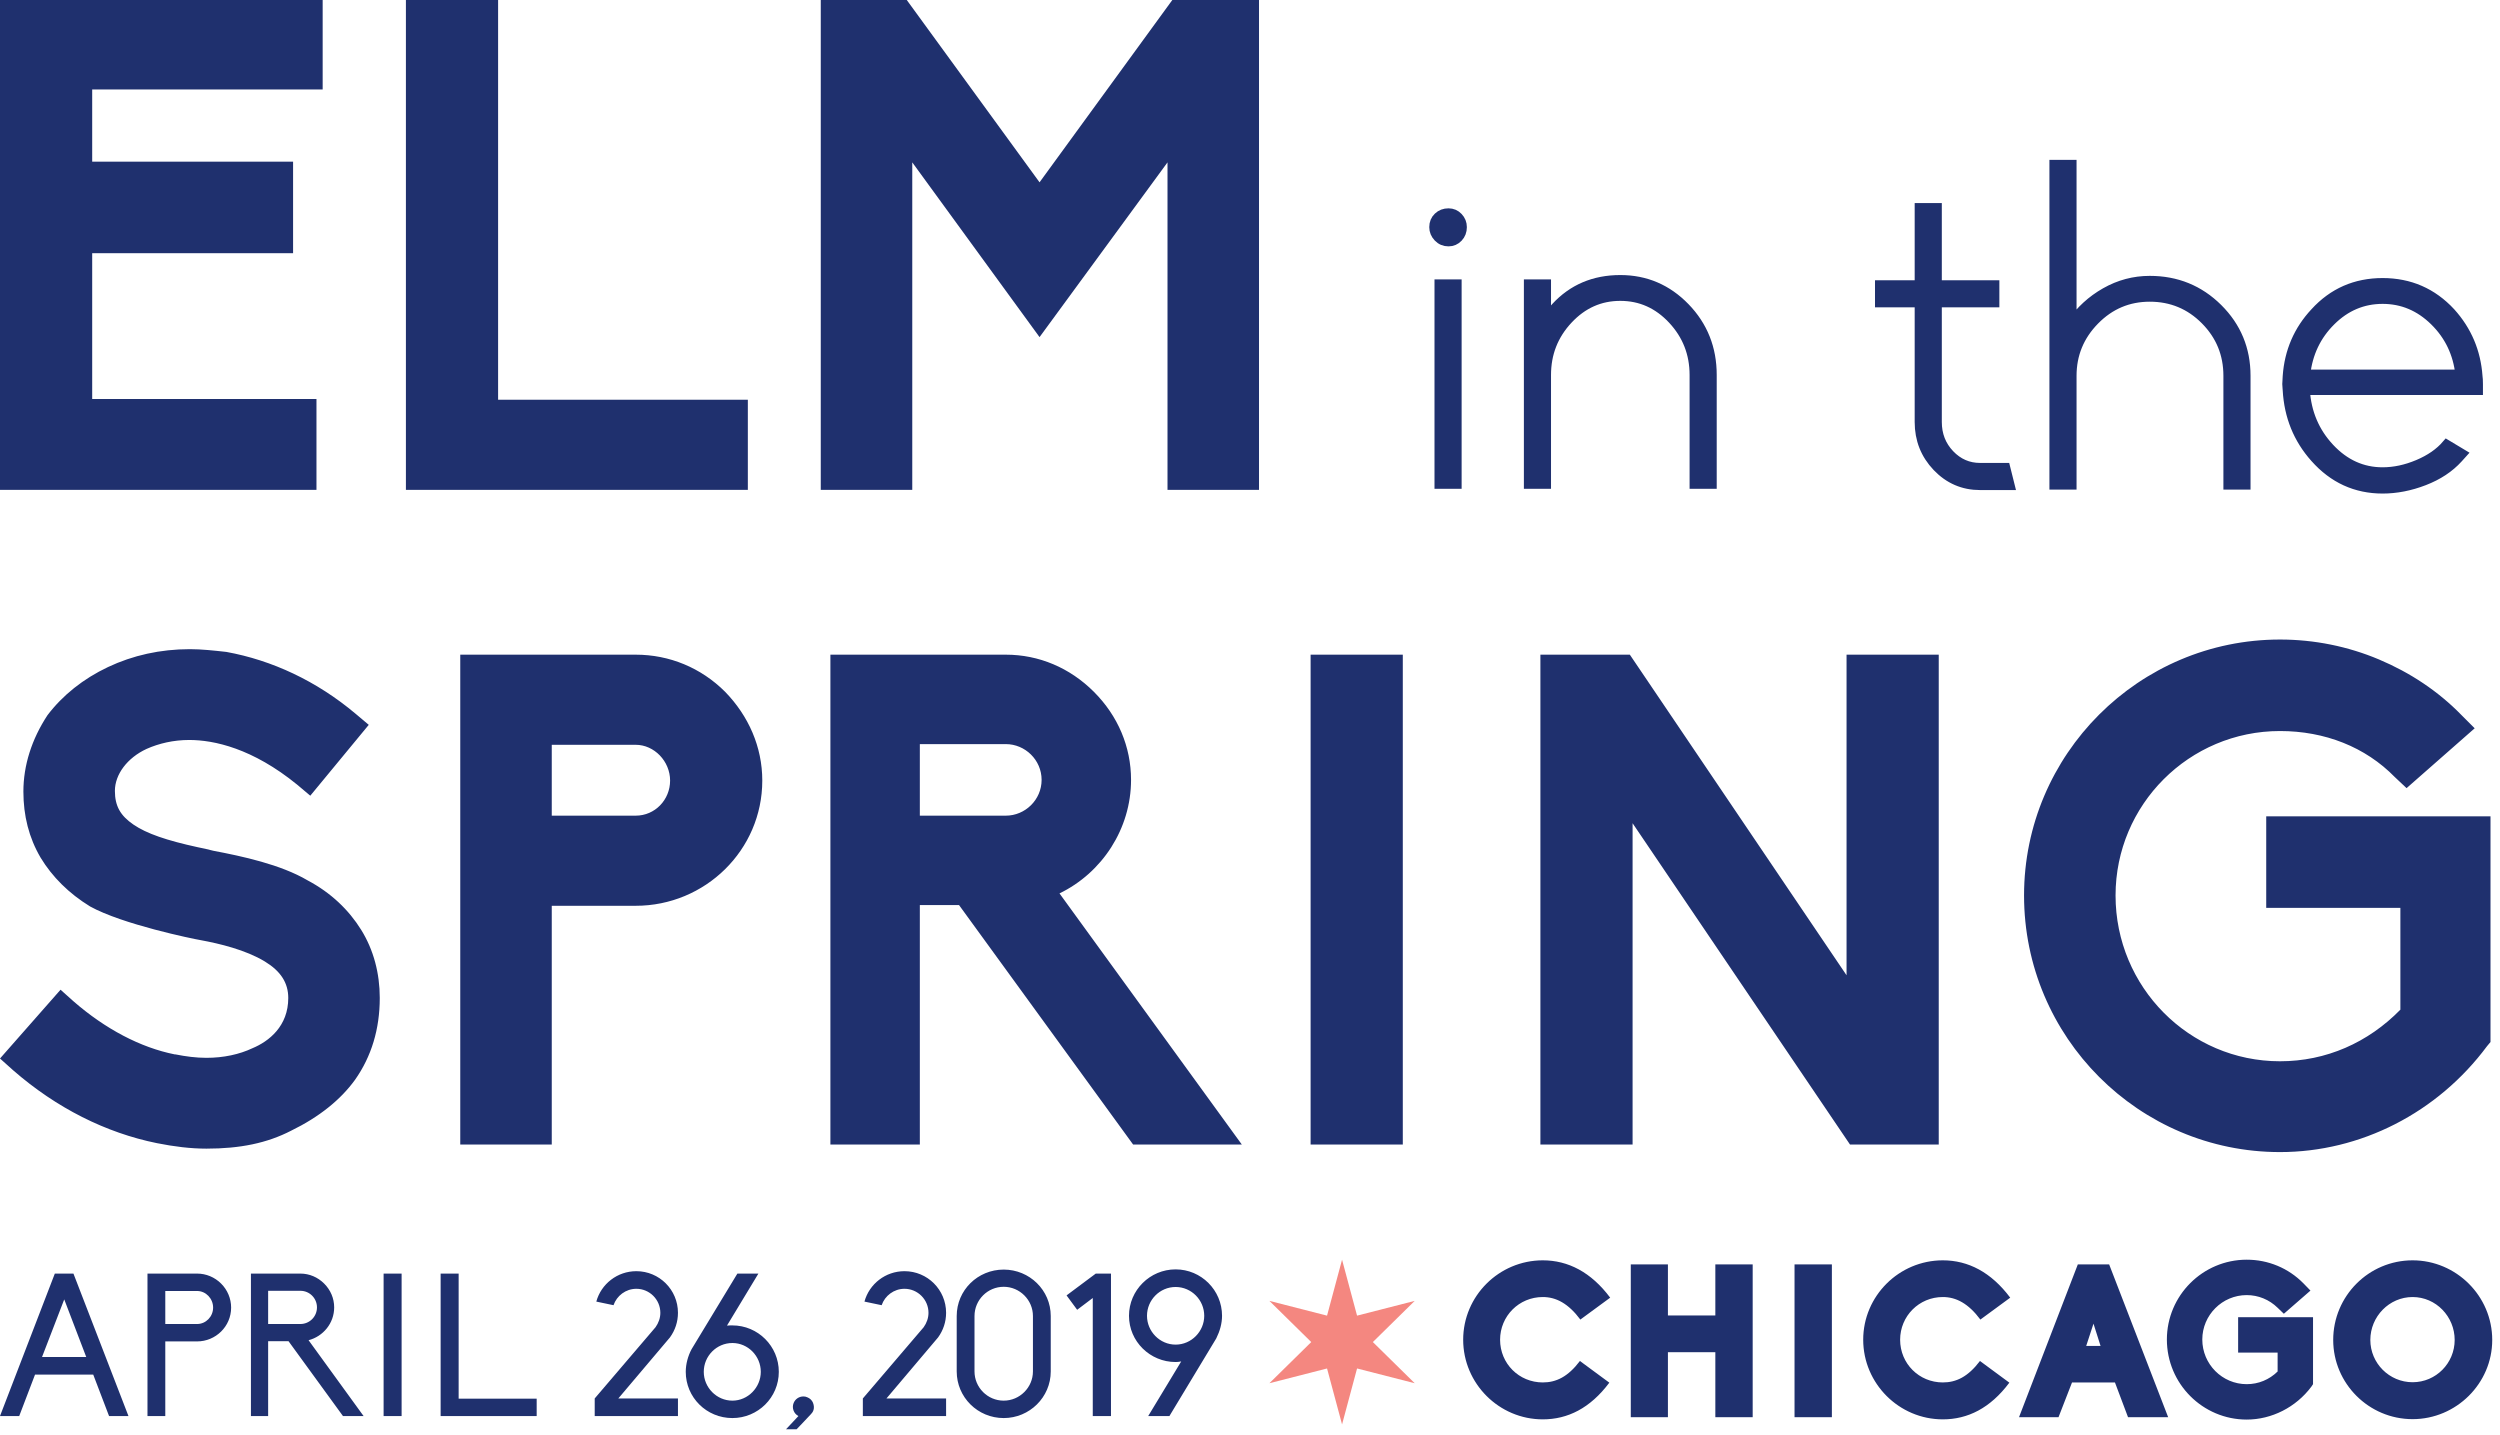
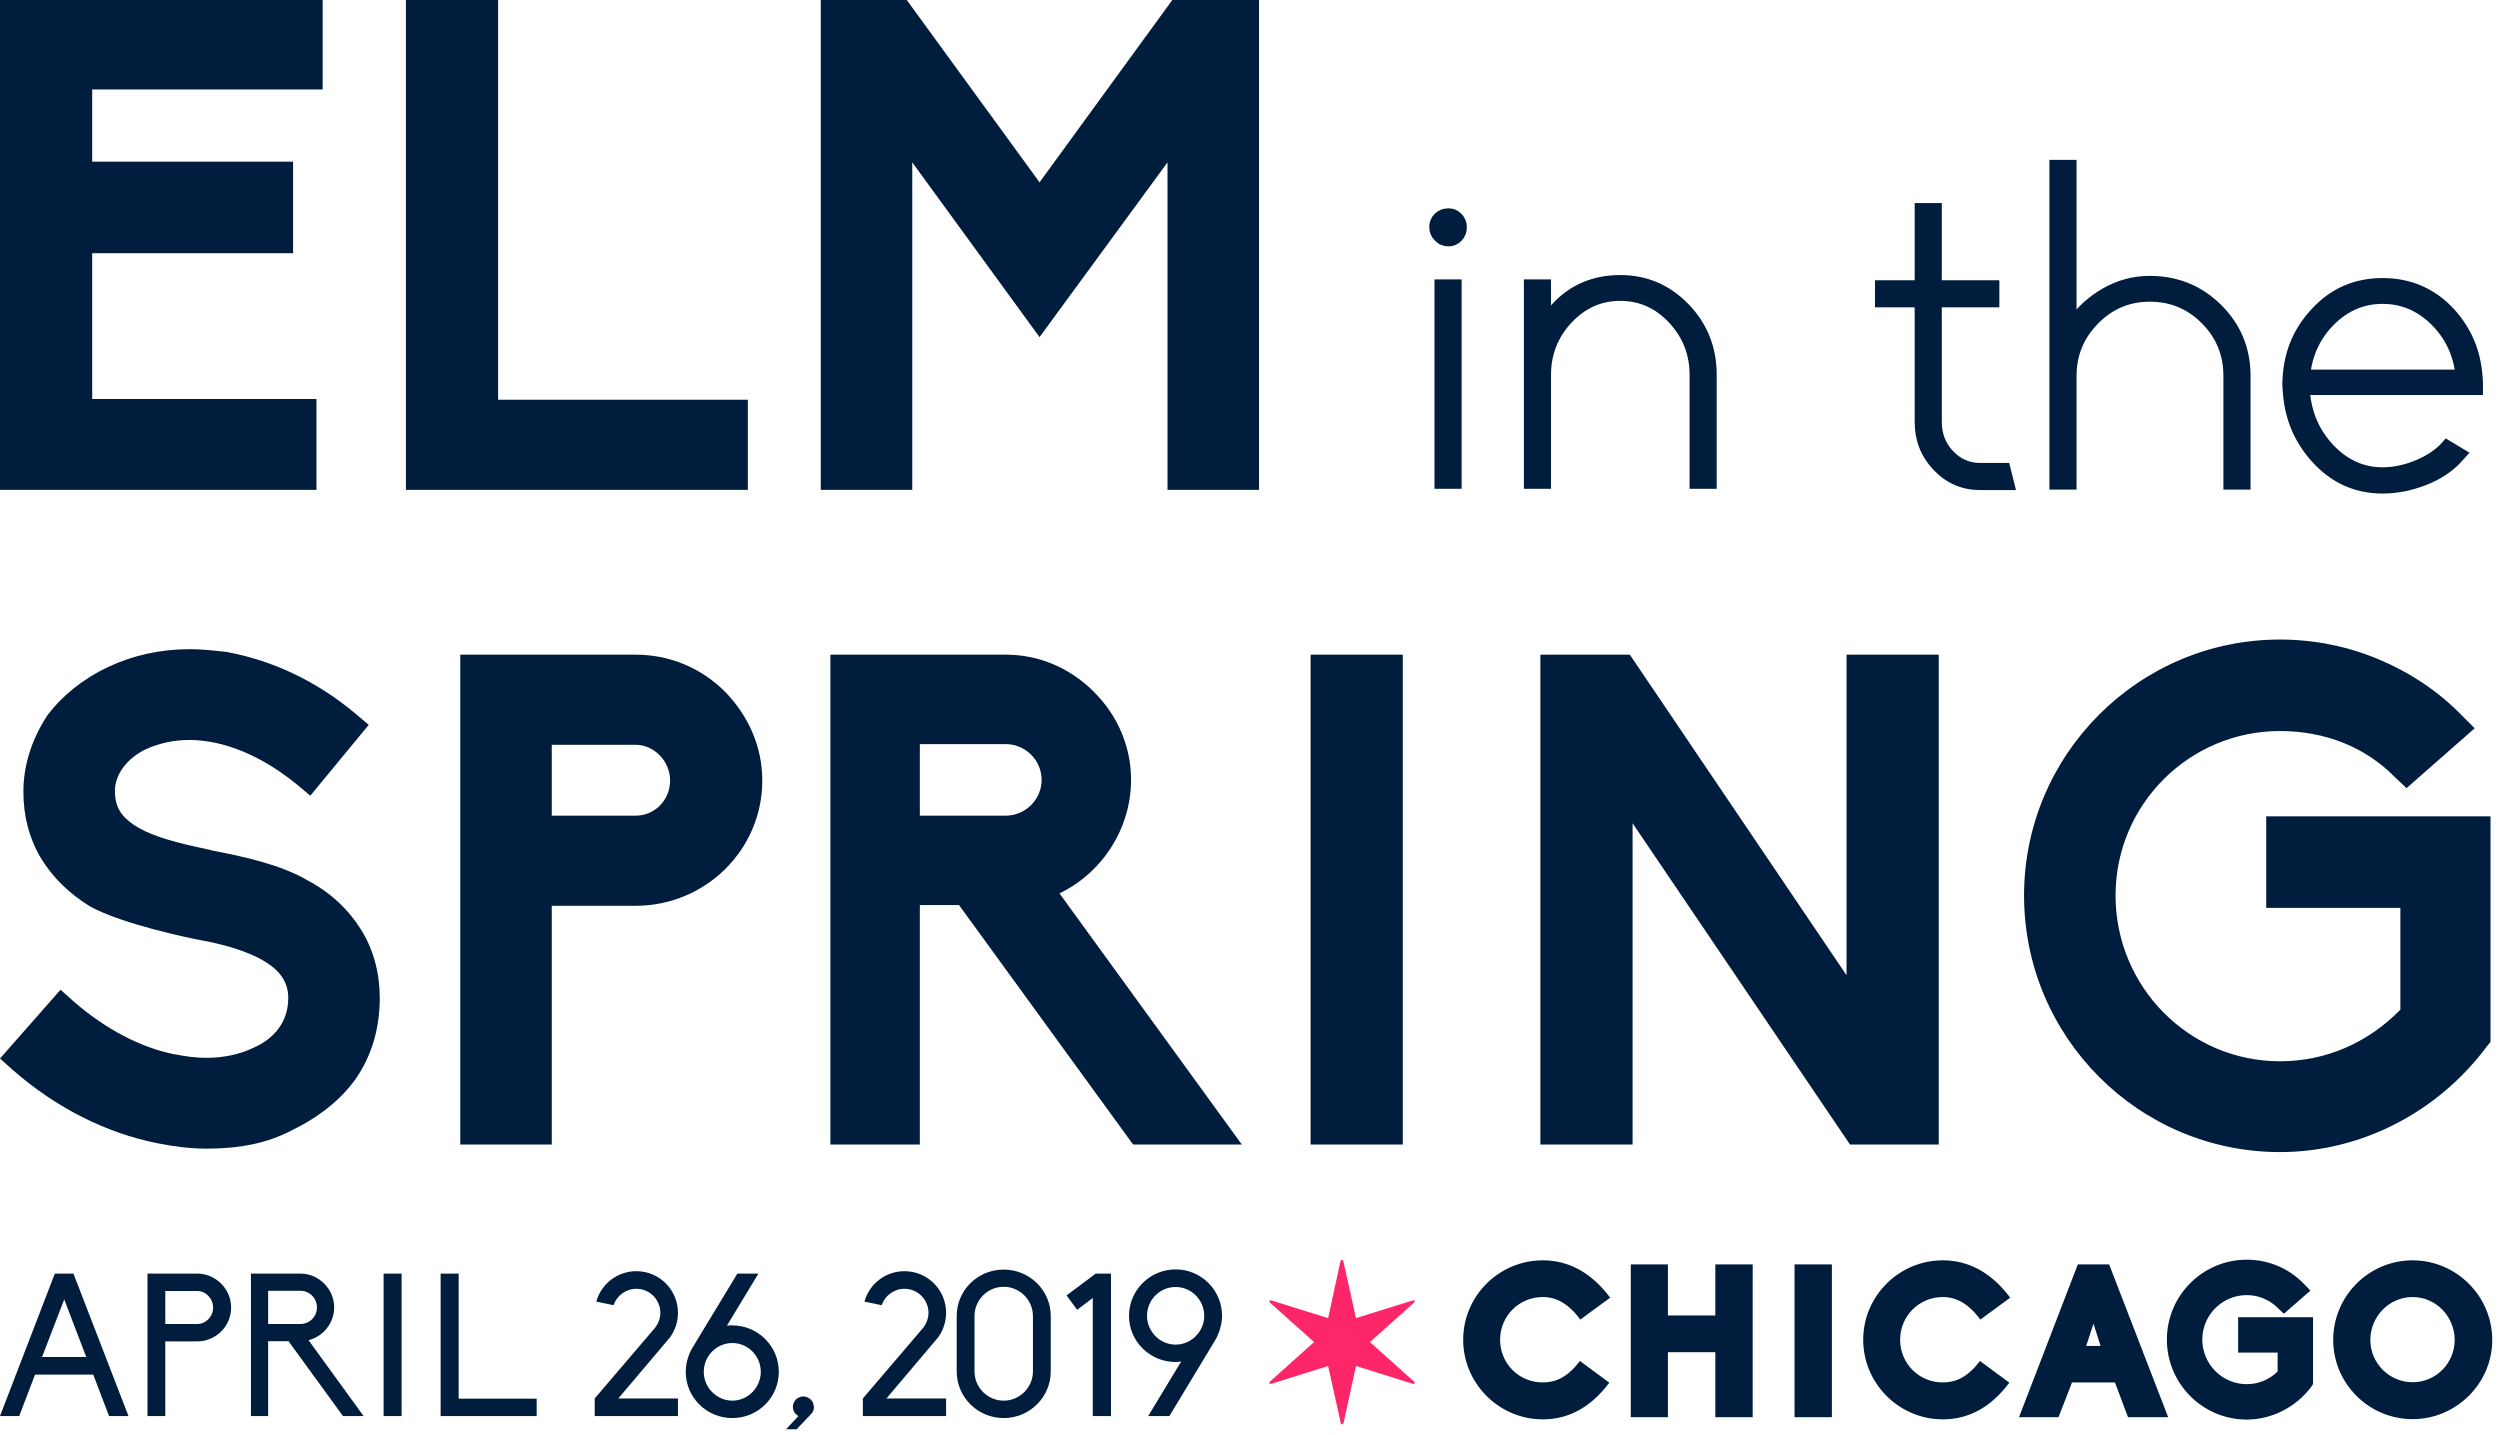
<svg xmlns="http://www.w3.org/2000/svg" viewBox="0 0 258 148" version="1.1">
-   <g>
-     <path d="M148.54,49.945 L148.54,29.335 L150.34,29.335 L150.34,49.945 L148.54,49.945 Z M149.485,22 C149.875,22 150.205,22.143 150.475,22.427 C150.745,22.712 150.88,23.05 150.88,23.44 C150.88,23.86 150.745,24.213 150.475,24.497 C150.205,24.782 149.875,24.925 149.485,24.925 C149.065,24.925 148.713,24.775 148.428,24.475 C148.143,24.175 148,23.83 148,23.44 C148,23.02 148.143,22.675 148.428,22.405 C148.713,22.135 149.065,22 149.485,22 Z M176.665,38.695 L176.665,49.945 L174.865,49.945 L174.865,38.695 C174.865,36.475 174.115,34.563 172.615,32.958 C171.115,31.352 169.315,30.55 167.215,30.55 C165.115,30.55 163.315,31.352 161.815,32.958 C160.315,34.563 159.565,36.475 159.565,38.695 L159.565,49.945 L157.765,49.945 L157.765,29.335 L159.565,29.335 L159.565,33.16 C159.655,33.07 159.805,32.845 160.015,32.485 C160.225,32.125 160.405,31.87 160.555,31.72 C162.295,29.83 164.515,28.885 167.215,28.885 C169.825,28.885 172.053,29.838 173.898,31.742 C175.743,33.647 176.665,35.965 176.665,38.695 Z" id="in" stroke="#1F306E" fill="#1F306E" fill-rule="nonzero" />
-     <path d="M32.66,50.552 L0,50.552 L0,0 L33.299,0 L33.299,9.23 L9.514,9.23 L9.514,16.685 L30.246,16.685 L30.246,26.128 L9.514,26.128 L9.514,41.18 L32.66,41.18 L32.66,50.552 Z M77.177,50.552 L41.89,50.552 L41.89,0 L51.404,0 L51.404,41.251 L77.177,41.251 L77.177,50.552 Z M129.93,50.552 L120.487,50.552 L120.487,16.756 L107.281,34.79 L94.146,16.756 L94.146,50.552 L84.703,50.552 L84.703,0 L93.578,0 L107.281,18.815 L120.984,0 L129.93,0 L129.93,50.552 Z" id="ELM" fill="#1F306E" fill-rule="nonzero" />
-     <path d="M21.3,118.54 C19.667,118.54 17.963,118.327 16.188,117.972 C10.934,116.907 5.822,114.351 1.349,110.446 L0,109.239 L6.248,102.139 L7.597,103.346 C10.863,106.186 14.484,108.103 18.034,108.813 L18.105,108.813 C19.17,109.026 20.235,109.168 21.3,109.168 C23.075,109.168 24.708,108.813 26.057,108.174 C27.761,107.464 29.749,105.902 29.749,102.991 C29.749,101.429 28.968,100.222 27.335,99.228 C25.347,98.021 22.649,97.382 20.732,97.027 C19.88,96.885 12.638,95.394 9.301,93.548 C7.1,92.199 5.396,90.495 4.189,88.507 C2.982,86.448 2.414,84.176 2.414,81.691 C2.414,78.993 3.266,76.295 4.899,73.81 C6.461,71.751 8.591,70.047 11.147,68.84 C13.703,67.633 16.543,66.994 19.596,66.994 C20.803,66.994 22.081,67.136 23.359,67.278 C28.045,68.13 32.66,70.26 36.707,73.668 L38.056,74.804 L32.021,82.117 L30.672,80.981 C26.057,77.218 22.081,76.366 19.525,76.366 C17.892,76.366 16.401,76.721 15.123,77.289 C13.135,78.212 11.857,79.916 11.857,81.62 C11.857,83.182 12.425,84.176 13.774,85.099 C15.123,86.022 17.182,86.732 20.448,87.442 C20.874,87.513 21.442,87.655 22.01,87.797 C24.992,88.365 28.968,89.217 31.737,90.85 C34.151,92.128 35.997,93.903 37.275,95.962 C38.553,98.021 39.192,100.435 39.192,102.991 C39.192,106.186 38.34,109.026 36.636,111.44 C35.145,113.499 32.944,115.274 30.033,116.694 C27.548,117.972 24.779,118.54 21.3,118.54 Z M56.942,118.114 L47.499,118.114 L47.499,67.562 L65.604,67.562 C69.083,67.562 72.349,68.911 74.834,71.396 C77.248,73.881 78.668,77.076 78.668,80.555 C78.668,87.726 72.775,93.477 65.604,93.477 L56.942,93.477 L56.942,118.114 Z M56.942,84.176 L65.604,84.176 C67.592,84.176 69.154,82.543 69.154,80.555 C69.154,78.567 67.521,76.863 65.604,76.863 L56.942,76.863 L56.942,84.176 Z M128.155,118.114 L116.937,118.114 L98.974,93.406 L94.927,93.406 L94.927,118.114 L85.697,118.114 L85.697,67.562 L103.802,67.562 C107.21,67.562 110.405,68.911 112.89,71.396 C115.375,73.881 116.724,77.076 116.724,80.484 C116.724,85.525 113.742,90.069 109.34,92.199 L128.155,118.114 Z M94.927,84.176 L103.802,84.176 C105.79,84.176 107.494,82.543 107.494,80.484 C107.494,78.425 105.79,76.792 103.802,76.792 L94.927,76.792 L94.927,84.176 Z M144.769,118.114 L135.255,118.114 L135.255,67.562 L144.769,67.562 L144.769,118.114 Z M200.078,118.114 L190.919,118.114 L168.483,84.957 L168.483,118.114 L158.969,118.114 L158.969,67.562 L168.199,67.562 L190.564,100.648 L190.564,67.562 L200.078,67.562 L200.078,118.114 Z M235.294,118.895 C220.739,118.895 208.882,107.038 208.882,92.412 C208.882,77.857 220.739,66 235.294,66 C238.844,66 242.323,66.71 245.518,68.059 C248.713,69.408 251.624,71.325 254.038,73.81 L255.387,75.159 L248.358,81.336 L247.151,80.2 C244.098,77.076 239.909,75.443 235.294,75.443 C225.922,75.443 218.325,83.04 218.325,92.412 C218.325,101.855 225.922,109.523 235.294,109.523 C240.051,109.523 244.382,107.606 247.719,104.198 L247.719,93.69 L233.874,93.69 L233.874,84.247 L257.02,84.247 L257.02,107.535 L256.665,107.961 C251.553,114.848 243.601,118.895 235.294,118.895 Z" id="SPRING" fill="#1F306E" fill-rule="nonzero" />
-     <path d="M206.96,48.275 L207.41,50.075 L204.35,50.075 C202.61,50.075 201.132,49.437 199.917,48.163 C198.702,46.888 198.095,45.35 198.095,43.55 L198.095,31.22 L194,31.22 L194,29.42 L198.095,29.42 L198.095,21.455 L199.895,21.455 L199.895,29.42 L205.835,29.42 L205.835,31.22 L199.895,31.22 L199.895,43.55 C199.895,44.87 200.33,45.988 201.2,46.903 C202.07,47.817 203.12,48.275 204.35,48.275 L206.96,48.275 Z M221.855,28.97 C224.615,28.97 226.955,29.923 228.875,31.828 C230.795,33.732 231.755,36.05 231.755,38.78 L231.755,50.03 L229.955,50.03 L229.955,38.78 C229.955,36.53 229.167,34.61 227.593,33.02 C226.018,31.43 224.105,30.635 221.855,30.635 C219.635,30.635 217.738,31.437 216.162,33.042 C214.588,34.648 213.8,36.56 213.8,38.78 L213.8,50.03 L212,50.03 L212,17 L213.8,17 L213.8,33.38 C214.7,32.06 215.863,30.995 217.287,30.185 C218.713,29.375 220.235,28.97 221.855,28.97 Z M255.74,40.265 L237.875,40.265 C238.025,42.605 238.873,44.6 240.417,46.25 C241.963,47.9 243.785,48.725 245.885,48.725 C247.085,48.725 248.308,48.463 249.553,47.938 C250.798,47.412 251.78,46.73 252.5,45.89 L254.075,46.835 L253.67,47.285 C252.77,48.275 251.6,49.048 250.16,49.602 C248.72,50.157 247.295,50.435 245.885,50.435 C243.125,50.435 240.8,49.37 238.91,47.24 C237.17,45.29 236.225,42.965 236.075,40.265 C236.075,40.205 236.067,40.108 236.053,39.972 C236.037,39.837 236.03,39.725 236.03,39.635 C236.03,39.545 236.037,39.41 236.053,39.23 C236.067,39.05 236.075,38.915 236.075,38.825 C236.255,36.275 237.2,34.085 238.91,32.255 C240.77,30.215 243.095,29.195 245.885,29.195 C248.675,29.195 251.015,30.215 252.905,32.255 C254.585,34.115 255.515,36.305 255.695,38.825 C255.725,39.005 255.74,39.275 255.74,39.635 L255.74,40.265 Z M237.92,38.645 L253.895,38.645 C253.655,36.455 252.77,34.61 251.24,33.11 C249.71,31.61 247.925,30.86 245.885,30.86 C243.845,30.86 242.067,31.61 240.553,33.11 C239.037,34.61 238.16,36.455 237.92,38.645 Z" id="the" stroke="#1F306E" fill="#1F306E" fill-rule="nonzero" />
-     <path d="M159.217,142.668 C160.59,142.668 161.808,142.093 163.048,140.454 L166.083,142.691 C164.111,145.326 161.786,146.478 159.217,146.478 C154.699,146.478 151,142.779 151,138.261 C151,133.743 154.699,130.066 159.217,130.066 C161.83,130.066 164.2,131.285 166.171,133.92 L163.093,136.179 C161.852,134.518 160.59,133.854 159.217,133.854 C156.758,133.854 154.809,135.825 154.809,138.261 C154.809,140.719 156.758,142.668 159.217,142.668 Z M177.023,146.256 L177.023,139.546 L172.129,139.546 L172.129,146.256 L168.297,146.256 L168.297,130.487 L172.129,130.487 L172.129,135.758 L177.023,135.758 L177.023,130.487 L180.877,130.487 L180.877,146.256 L177.023,146.256 Z M185.196,146.256 L185.196,130.487 L189.05,130.487 L189.05,146.256 L185.196,146.256 Z M200.5,142.668 C201.873,142.668 203.091,142.093 204.332,140.454 L207.366,142.691 C205.395,145.326 203.069,146.478 200.5,146.478 C195.982,146.478 192.283,142.779 192.283,138.261 C192.283,133.743 195.982,130.066 200.5,130.066 C203.113,130.066 205.483,131.285 207.454,133.92 L204.376,136.179 C203.136,134.518 201.873,133.854 200.5,133.854 C198.042,133.854 196.093,135.825 196.093,138.261 C196.093,140.719 198.042,142.668 200.5,142.668 Z M219.613,146.256 L218.262,142.668 L213.833,142.668 L212.438,146.256 L208.362,146.256 L214.431,130.487 L217.664,130.487 L223.755,146.256 L219.613,146.256 Z M216.779,138.903 L216.048,136.6 L215.295,138.903 L216.779,138.903 Z M231.861,146.5 C227.321,146.5 223.622,142.801 223.622,138.239 C223.622,133.699 227.321,130 231.861,130 C234.076,130 236.158,130.864 237.708,132.436 L238.439,133.189 L235.693,135.581 L235.05,134.961 C234.187,134.119 233.057,133.654 231.861,133.654 C229.336,133.654 227.277,135.714 227.277,138.239 C227.277,140.786 229.336,142.846 231.861,142.846 C233.079,142.846 234.187,142.381 235.05,141.539 L235.05,139.59 L230.975,139.59 L230.975,135.936 L238.705,135.936 L238.705,142.846 L238.528,143.111 C236.933,145.238 234.43,146.5 231.861,146.5 Z M248.981,130.066 C253.477,130.066 257.198,133.743 257.198,138.283 C257.198,142.779 253.477,146.456 248.981,146.456 C244.463,146.456 240.787,142.779 240.787,138.283 C240.787,133.743 244.463,130.066 248.981,130.066 Z M248.981,142.646 C251.395,142.646 253.322,140.675 253.322,138.283 C253.322,135.869 251.395,133.854 248.981,133.854 C246.567,133.854 244.618,135.869 244.618,138.283 C244.618,140.675 246.567,142.646 248.981,142.646 Z" id="CHICAGO" fill="#1F306E" fill-rule="nonzero" />
-     <path d="M11.255,146.137 L9.623,141.862 L3.614,141.862 L1.982,146.137 L0,146.137 L5.658,131.434 L7.579,131.434 L13.258,146.137 L11.255,146.137 Z M8.901,140.045 L6.629,134.098 L4.337,140.045 L8.901,140.045 Z M15.22,146.137 L15.22,131.434 L20.341,131.434 C21.27,131.434 22.158,131.805 22.819,132.466 C23.48,133.127 23.852,134.015 23.852,134.944 C23.852,136.885 22.262,138.434 20.341,138.434 L17.058,138.434 L17.058,146.137 L15.22,146.137 Z M20.341,136.638 C21.25,136.638 21.993,135.874 21.993,134.944 C21.993,134.015 21.25,133.23 20.341,133.23 L17.058,133.23 L17.058,136.638 L20.341,136.638 Z M31.844,138.31 L37.523,146.137 L35.395,146.137 L29.778,138.414 L27.672,138.414 L27.672,146.137 L25.896,146.137 L25.896,131.434 L30.997,131.434 C31.926,131.434 32.793,131.805 33.454,132.466 C34.115,133.127 34.487,133.994 34.487,134.924 C34.487,136.555 33.351,137.918 31.844,138.31 Z M27.672,133.21 L27.672,136.638 L30.997,136.638 C31.947,136.638 32.711,135.874 32.711,134.924 C32.711,133.974 31.947,133.21 30.997,133.21 L27.672,133.21 Z M39.588,146.137 L39.588,131.434 L41.446,131.434 L41.446,146.137 L39.588,146.137 Z M45.473,146.137 L45.473,131.434 L47.332,131.434 L47.332,144.34 L55.385,144.34 L55.385,146.137 L45.473,146.137 Z M69.139,138.021 L63.811,144.32 L69.965,144.32 L69.965,146.137 L61.374,146.137 L61.374,144.32 L67.652,136.968 C67.962,136.534 68.148,136.018 68.148,135.481 C68.148,134.118 67.033,133.003 65.67,133.003 C64.575,133.003 63.646,133.726 63.315,134.696 L61.539,134.325 C62.035,132.508 63.708,131.186 65.67,131.186 C68.044,131.186 69.965,133.106 69.965,135.481 C69.965,136.411 69.676,137.278 69.139,138.021 Z M75.582,136.782 C78.225,136.782 80.373,138.93 80.373,141.573 C80.373,144.217 78.225,146.344 75.582,146.344 C72.918,146.344 70.77,144.217 70.77,141.573 C70.77,140.768 70.997,139.942 71.369,139.24 L76.098,131.434 L78.267,131.434 L75.024,136.803 C75.21,136.782 75.396,136.782 75.582,136.782 Z M75.582,144.547 C77.193,144.547 78.514,143.184 78.514,141.573 C78.514,139.942 77.193,138.599 75.582,138.599 C73.951,138.599 72.629,139.942 72.629,141.573 C72.629,143.184 73.951,144.547 75.582,144.547 Z M82.211,147.5 L81.116,147.5 L82.397,146.137 C81.922,145.889 81.695,145.311 81.901,144.795 C82.066,144.382 82.459,144.113 82.913,144.113 C83.037,144.113 83.181,144.134 83.305,144.196 C83.574,144.299 83.801,144.506 83.904,144.774 C84.131,145.373 83.884,145.745 83.698,145.931 C83.636,146.013 82.211,147.5 82.211,147.5 Z M96.811,138.021 L91.483,144.32 L97.637,144.32 L97.637,146.137 L89.046,146.137 L89.046,144.32 L95.324,136.968 C95.634,136.534 95.82,136.018 95.82,135.481 C95.82,134.118 94.705,133.003 93.342,133.003 C92.247,133.003 91.318,133.726 90.987,134.696 L89.212,134.325 C89.707,132.508 91.38,131.186 93.342,131.186 C95.717,131.186 97.637,133.106 97.637,135.481 C97.637,136.411 97.348,137.278 96.811,138.021 Z M103.584,131.021 C106.248,131.021 108.437,133.148 108.437,135.812 L108.437,141.532 C108.437,144.196 106.248,146.344 103.584,146.344 C100.9,146.344 98.732,144.196 98.732,141.532 L98.732,135.812 C98.732,133.148 100.9,131.021 103.584,131.021 Z M106.599,141.532 L106.599,135.812 C106.599,134.16 105.237,132.797 103.584,132.797 C101.912,132.797 100.569,134.16 100.569,135.812 L100.569,141.532 C100.569,143.184 101.912,144.547 103.584,144.547 C105.237,144.547 106.599,143.184 106.599,141.532 Z M114.653,146.137 L112.774,146.137 L112.774,133.953 L111.163,135.171 L110.069,133.685 L113.084,131.434 L114.653,131.434 L114.653,146.137 Z M121.324,131 C123.967,131 126.115,133.148 126.115,135.791 C126.115,136.576 125.887,137.381 125.536,138.083 L125.516,138.125 L120.683,146.137 L118.494,146.137 L121.902,140.499 C121.716,140.541 121.509,140.561 121.324,140.561 C118.68,140.561 116.512,138.434 116.512,135.791 C116.512,133.148 118.68,131 121.324,131 Z M121.324,138.765 C122.955,138.765 124.277,137.402 124.277,135.791 C124.277,134.16 122.955,132.817 121.324,132.817 C119.692,132.817 118.37,134.16 118.37,135.791 C118.37,137.402 119.692,138.765 121.324,138.765 Z" id="APRIL-26,-2019" fill="#1F306E" fill-rule="nonzero" />
-     <polygon fill="#F48780" points="138.5 130 140.049 135.774 146 134.25 141.679 138.5 146 142.75 140.049 141.226 138.5 147 136.951 141.226 131 142.75 135.321 138.5 131 134.25 136.951 135.774" />
+   <g stroke="none" stroke-width="1" fill="none" fill-rule="evenodd">
+     <g fill-rule="nonzero">
+       <path d="M148.54,49.945 L148.54,29.335 L150.34,29.335 L150.34,49.945 L148.54,49.945 Z M149.485,22 C149.875,22 150.205,22.143 150.475,22.427 C150.745,22.712 150.88,23.05 150.88,23.44 C150.88,23.86 150.745,24.213 150.475,24.497 C150.205,24.782 149.875,24.925 149.485,24.925 C149.065,24.925 148.713,24.775 148.428,24.475 C148.143,24.175 148,23.83 148,23.44 C148,23.02 148.143,22.675 148.428,22.405 C148.713,22.135 149.065,22 149.485,22 Z M176.665,38.695 L176.665,49.945 L174.865,49.945 L174.865,38.695 C174.865,36.475 174.115,34.563 172.615,32.958 C171.115,31.352 169.315,30.55 167.215,30.55 C165.115,30.55 163.315,31.352 161.815,32.958 C160.315,34.563 159.565,36.475 159.565,38.695 L159.565,49.945 L157.765,49.945 L157.765,29.335 L159.565,29.335 L159.565,33.16 C159.655,33.07 159.805,32.845 160.015,32.485 C160.225,32.125 160.405,31.87 160.555,31.72 C162.295,29.83 164.515,28.885 167.215,28.885 C169.825,28.885 172.053,29.838 173.898,31.742 C175.743,33.647 176.665,35.965 176.665,38.695 Z" id="in" stroke="#001D3E" fill="#001D3E" />
+       <path d="M32.66,50.552 L0,50.552 L0,0 L33.299,0 L33.299,9.23 L9.514,9.23 L9.514,16.685 L30.246,16.685 L30.246,26.128 L9.514,26.128 L9.514,41.18 L32.66,41.18 L32.66,50.552 Z M77.177,50.552 L41.89,50.552 L41.89,0 L51.404,0 L51.404,41.251 L77.177,41.251 L77.177,50.552 Z M129.93,50.552 L120.487,50.552 L120.487,16.756 L107.281,34.79 L94.146,16.756 L94.146,50.552 L84.703,50.552 L84.703,0 L93.578,0 L107.281,18.815 L120.984,0 L129.93,0 L129.93,50.552 Z" id="ELM" fill="#001D3E" />
+       <path d="M21.3,118.54 C19.667,118.54 17.963,118.327 16.188,117.972 C10.934,116.907 5.822,114.351 1.349,110.446 L0,109.239 L6.248,102.139 L7.597,103.346 C10.863,106.186 14.484,108.103 18.034,108.813 L18.105,108.813 C19.17,109.026 20.235,109.168 21.3,109.168 C23.075,109.168 24.708,108.813 26.057,108.174 C27.761,107.464 29.749,105.902 29.749,102.991 C29.749,101.429 28.968,100.222 27.335,99.228 C25.347,98.021 22.649,97.382 20.732,97.027 C19.88,96.885 12.638,95.394 9.301,93.548 C7.1,92.199 5.396,90.495 4.189,88.507 C2.982,86.448 2.414,84.176 2.414,81.691 C2.414,78.993 3.266,76.295 4.899,73.81 C6.461,71.751 8.591,70.047 11.147,68.84 C13.703,67.633 16.543,66.994 19.596,66.994 C20.803,66.994 22.081,67.136 23.359,67.278 C28.045,68.13 32.66,70.26 36.707,73.668 L38.056,74.804 L32.021,82.117 L30.672,80.981 C26.057,77.218 22.081,76.366 19.525,76.366 C17.892,76.366 16.401,76.721 15.123,77.289 C13.135,78.212 11.857,79.916 11.857,81.62 C11.857,83.182 12.425,84.176 13.774,85.099 C15.123,86.022 17.182,86.732 20.448,87.442 C20.874,87.513 21.442,87.655 22.01,87.797 C24.992,88.365 28.968,89.217 31.737,90.85 C34.151,92.128 35.997,93.903 37.275,95.962 C38.553,98.021 39.192,100.435 39.192,102.991 C39.192,106.186 38.34,109.026 36.636,111.44 C35.145,113.499 32.944,115.274 30.033,116.694 C27.548,117.972 24.779,118.54 21.3,118.54 Z M56.942,118.114 L47.499,118.114 L47.499,67.562 L65.604,67.562 C69.083,67.562 72.349,68.911 74.834,71.396 C77.248,73.881 78.668,77.076 78.668,80.555 C78.668,87.726 72.775,93.477 65.604,93.477 L56.942,93.477 L56.942,118.114 Z M56.942,84.176 L65.604,84.176 C67.592,84.176 69.154,82.543 69.154,80.555 C69.154,78.567 67.521,76.863 65.604,76.863 L56.942,76.863 L56.942,84.176 Z M128.155,118.114 L116.937,118.114 L98.974,93.406 L94.927,93.406 L94.927,118.114 L85.697,118.114 L85.697,67.562 L103.802,67.562 C107.21,67.562 110.405,68.911 112.89,71.396 C115.375,73.881 116.724,77.076 116.724,80.484 C116.724,85.525 113.742,90.069 109.34,92.199 L128.155,118.114 Z M94.927,84.176 L103.802,84.176 C105.79,84.176 107.494,82.543 107.494,80.484 C107.494,78.425 105.79,76.792 103.802,76.792 L94.927,76.792 L94.927,84.176 Z M144.769,118.114 L135.255,118.114 L135.255,67.562 L144.769,67.562 L144.769,118.114 Z M200.078,118.114 L190.919,118.114 L168.483,84.957 L168.483,118.114 L158.969,118.114 L158.969,67.562 L168.199,67.562 L190.564,100.648 L190.564,67.562 L200.078,67.562 L200.078,118.114 Z M235.294,118.895 C220.739,118.895 208.882,107.038 208.882,92.412 C208.882,77.857 220.739,66 235.294,66 C238.844,66 242.323,66.71 245.518,68.059 C248.713,69.408 251.624,71.325 254.038,73.81 L255.387,75.159 L248.358,81.336 L247.151,80.2 C244.098,77.076 239.909,75.443 235.294,75.443 C225.922,75.443 218.325,83.04 218.325,92.412 C218.325,101.855 225.922,109.523 235.294,109.523 C240.051,109.523 244.382,107.606 247.719,104.198 L247.719,93.69 L233.874,93.69 L233.874,84.247 L257.02,84.247 L257.02,107.535 L256.665,107.961 C251.553,114.848 243.601,118.895 235.294,118.895 Z" id="SPRING" fill="#001D3E" />
+       <path d="M206.96,48.275 L207.41,50.075 L204.35,50.075 C202.61,50.075 201.132,49.437 199.917,48.163 C198.702,46.888 198.095,45.35 198.095,43.55 L198.095,31.22 L194,31.22 L194,29.42 L198.095,29.42 L198.095,21.455 L199.895,21.455 L199.895,29.42 L205.835,29.42 L205.835,31.22 L199.895,31.22 L199.895,43.55 C199.895,44.87 200.33,45.988 201.2,46.903 C202.07,47.817 203.12,48.275 204.35,48.275 L206.96,48.275 Z M221.855,28.97 C224.615,28.97 226.955,29.923 228.875,31.828 C230.795,33.732 231.755,36.05 231.755,38.78 L231.755,50.03 L229.955,50.03 L229.955,38.78 C229.955,36.53 229.167,34.61 227.593,33.02 C226.018,31.43 224.105,30.635 221.855,30.635 C219.635,30.635 217.738,31.437 216.162,33.042 C214.588,34.648 213.8,36.56 213.8,38.78 L213.8,50.03 L212,50.03 L212,17 L213.8,17 L213.8,33.38 C214.7,32.06 215.863,30.995 217.287,30.185 C218.713,29.375 220.235,28.97 221.855,28.97 Z M255.74,40.265 L237.875,40.265 C238.025,42.605 238.873,44.6 240.417,46.25 C241.963,47.9 243.785,48.725 245.885,48.725 C247.085,48.725 248.308,48.463 249.553,47.938 C250.798,47.412 251.78,46.73 252.5,45.89 L254.075,46.835 L253.67,47.285 C252.77,48.275 251.6,49.048 250.16,49.602 C248.72,50.157 247.295,50.435 245.885,50.435 C243.125,50.435 240.8,49.37 238.91,47.24 C237.17,45.29 236.225,42.965 236.075,40.265 C236.075,40.205 236.067,40.108 236.053,39.972 C236.037,39.837 236.03,39.725 236.03,39.635 C236.03,39.545 236.037,39.41 236.053,39.23 C236.067,39.05 236.075,38.915 236.075,38.825 C236.255,36.275 237.2,34.085 238.91,32.255 C240.77,30.215 243.095,29.195 245.885,29.195 C248.675,29.195 251.015,30.215 252.905,32.255 C254.585,34.115 255.515,36.305 255.695,38.825 C255.725,39.005 255.74,39.275 255.74,39.635 L255.74,40.265 Z M237.92,38.645 L253.895,38.645 C253.655,36.455 252.77,34.61 251.24,33.11 C249.71,31.61 247.925,30.86 245.885,30.86 C243.845,30.86 242.067,31.61 240.553,33.11 C239.037,34.61 238.16,36.455 237.92,38.645 Z" id="the" stroke="#001D3E" fill="#001D3E" />
+       <path d="M159.217,142.668 C160.59,142.668 161.808,142.093 163.048,140.454 L166.083,142.691 C164.111,145.326 161.786,146.478 159.217,146.478 C154.699,146.478 151,142.779 151,138.261 C151,133.743 154.699,130.066 159.217,130.066 C161.83,130.066 164.2,131.285 166.171,133.92 L163.093,136.179 C161.852,134.518 160.59,133.854 159.217,133.854 C156.758,133.854 154.809,135.825 154.809,138.261 C154.809,140.719 156.758,142.668 159.217,142.668 Z M177.023,146.256 L177.023,139.546 L172.129,139.546 L172.129,146.256 L168.297,146.256 L168.297,130.487 L172.129,130.487 L172.129,135.758 L177.023,135.758 L177.023,130.487 L180.877,130.487 L180.877,146.256 L177.023,146.256 Z M185.196,146.256 L185.196,130.487 L189.05,130.487 L189.05,146.256 L185.196,146.256 Z M200.5,142.668 C201.873,142.668 203.091,142.093 204.332,140.454 L207.366,142.691 C205.395,145.326 203.069,146.478 200.5,146.478 C195.982,146.478 192.283,142.779 192.283,138.261 C192.283,133.743 195.982,130.066 200.5,130.066 C203.113,130.066 205.483,131.285 207.454,133.92 L204.376,136.179 C203.136,134.518 201.873,133.854 200.5,133.854 C198.042,133.854 196.093,135.825 196.093,138.261 C196.093,140.719 198.042,142.668 200.5,142.668 Z M219.613,146.256 L218.262,142.668 L213.833,142.668 L212.438,146.256 L208.362,146.256 L214.431,130.487 L217.664,130.487 L223.755,146.256 L219.613,146.256 Z M216.779,138.903 L216.048,136.6 L215.295,138.903 L216.779,138.903 Z M231.861,146.5 C227.321,146.5 223.622,142.801 223.622,138.239 C223.622,133.699 227.321,130 231.861,130 C234.076,130 236.158,130.864 237.708,132.436 L238.439,133.189 L235.693,135.581 L235.05,134.961 C234.187,134.119 233.057,133.654 231.861,133.654 C229.336,133.654 227.277,135.714 227.277,138.239 C227.277,140.786 229.336,142.846 231.861,142.846 C233.079,142.846 234.187,142.381 235.05,141.539 L235.05,139.59 L230.975,139.59 L230.975,135.936 L238.705,135.936 L238.705,142.846 L238.528,143.111 C236.933,145.238 234.43,146.5 231.861,146.5 Z M248.981,130.066 C253.477,130.066 257.198,133.743 257.198,138.283 C257.198,142.779 253.477,146.456 248.981,146.456 C244.463,146.456 240.787,142.779 240.787,138.283 C240.787,133.743 244.463,130.066 248.981,130.066 Z M248.981,142.646 C251.395,142.646 253.322,140.675 253.322,138.283 C253.322,135.869 251.395,133.854 248.981,133.854 C246.567,133.854 244.618,135.869 244.618,138.283 C244.618,140.675 246.567,142.646 248.981,142.646 Z" id="CHICAGO" fill="#001D3E" />
+       <path d="M11.255,146.137 L9.623,141.862 L3.614,141.862 L1.982,146.137 L0,146.137 L5.658,131.434 L7.579,131.434 L13.258,146.137 L11.255,146.137 Z M8.901,140.045 L6.629,134.098 L4.337,140.045 L8.901,140.045 Z M15.22,146.137 L15.22,131.434 L20.341,131.434 C21.27,131.434 22.158,131.805 22.819,132.466 C23.48,133.127 23.852,134.015 23.852,134.944 C23.852,136.885 22.262,138.434 20.341,138.434 L17.058,138.434 L17.058,146.137 L15.22,146.137 Z M20.341,136.638 C21.25,136.638 21.993,135.874 21.993,134.944 C21.993,134.015 21.25,133.23 20.341,133.23 L17.058,133.23 L17.058,136.638 L20.341,136.638 Z M31.844,138.31 L37.523,146.137 L35.395,146.137 L29.778,138.414 L27.672,138.414 L27.672,146.137 L25.896,146.137 L25.896,131.434 L30.997,131.434 C31.926,131.434 32.793,131.805 33.454,132.466 C34.115,133.127 34.487,133.994 34.487,134.924 C34.487,136.555 33.351,137.918 31.844,138.31 Z M27.672,133.21 L27.672,136.638 L30.997,136.638 C31.947,136.638 32.711,135.874 32.711,134.924 C32.711,133.974 31.947,133.21 30.997,133.21 L27.672,133.21 Z M39.588,146.137 L39.588,131.434 L41.446,131.434 L41.446,146.137 L39.588,146.137 Z M45.473,146.137 L45.473,131.434 L47.332,131.434 L47.332,144.34 L55.385,144.34 L55.385,146.137 L45.473,146.137 Z M69.139,138.021 L63.811,144.32 L69.965,144.32 L69.965,146.137 L61.374,146.137 L61.374,144.32 L67.652,136.968 C67.962,136.534 68.148,136.018 68.148,135.481 C68.148,134.118 67.033,133.003 65.67,133.003 C64.575,133.003 63.646,133.726 63.315,134.696 L61.539,134.325 C62.035,132.508 63.708,131.186 65.67,131.186 C68.044,131.186 69.965,133.106 69.965,135.481 C69.965,136.411 69.676,137.278 69.139,138.021 Z M75.582,136.782 C78.225,136.782 80.373,138.93 80.373,141.573 C80.373,144.217 78.225,146.344 75.582,146.344 C72.918,146.344 70.77,144.217 70.77,141.573 C70.77,140.768 70.997,139.942 71.369,139.24 L76.098,131.434 L78.267,131.434 L75.024,136.803 C75.21,136.782 75.396,136.782 75.582,136.782 Z M75.582,144.547 C77.193,144.547 78.514,143.184 78.514,141.573 C78.514,139.942 77.193,138.599 75.582,138.599 C73.951,138.599 72.629,139.942 72.629,141.573 C72.629,143.184 73.951,144.547 75.582,144.547 Z M82.211,147.5 L81.116,147.5 L82.397,146.137 C81.922,145.889 81.695,145.311 81.901,144.795 C82.066,144.382 82.459,144.113 82.913,144.113 C83.037,144.113 83.181,144.134 83.305,144.196 C83.574,144.299 83.801,144.506 83.904,144.774 C84.131,145.373 83.884,145.745 83.698,145.931 C83.636,146.013 82.211,147.5 82.211,147.5 Z M96.811,138.021 L91.483,144.32 L97.637,144.32 L97.637,146.137 L89.046,146.137 L89.046,144.32 L95.324,136.968 C95.634,136.534 95.82,136.018 95.82,135.481 C95.82,134.118 94.705,133.003 93.342,133.003 C92.247,133.003 91.318,133.726 90.987,134.696 L89.212,134.325 C89.707,132.508 91.38,131.186 93.342,131.186 C95.717,131.186 97.637,133.106 97.637,135.481 C97.637,136.411 97.348,137.278 96.811,138.021 Z M103.584,131.021 C106.248,131.021 108.437,133.148 108.437,135.812 L108.437,141.532 C108.437,144.196 106.248,146.344 103.584,146.344 C100.9,146.344 98.732,144.196 98.732,141.532 L98.732,135.812 C98.732,133.148 100.9,131.021 103.584,131.021 Z M106.599,141.532 L106.599,135.812 C106.599,134.16 105.237,132.797 103.584,132.797 C101.912,132.797 100.569,134.16 100.569,135.812 L100.569,141.532 C100.569,143.184 101.912,144.547 103.584,144.547 C105.237,144.547 106.599,143.184 106.599,141.532 Z M114.653,146.137 L112.774,146.137 L112.774,133.953 L111.163,135.171 L110.069,133.685 L113.084,131.434 L114.653,131.434 L114.653,146.137 Z M121.324,131 C123.967,131 126.115,133.148 126.115,135.791 C126.115,136.576 125.887,137.381 125.536,138.083 L125.516,138.125 L120.683,146.137 L118.494,146.137 L121.902,140.499 C121.716,140.541 121.509,140.561 121.324,140.561 C118.68,140.561 116.512,138.434 116.512,135.791 C116.512,133.148 118.68,131 121.324,131 Z M121.324,138.765 C122.955,138.765 124.277,137.402 124.277,135.791 C124.277,134.16 122.955,132.817 121.324,132.817 C119.692,132.817 118.37,134.16 118.37,135.791 C118.37,137.402 119.692,138.765 121.324,138.765 Z" id="APRIL-26,-2019" fill="#001D3E" />
+       <path d="M146,142.686 L146,142.756 L145.87,142.825 L145.776,142.802 L139.939,140.97 L138.653,146.861 C138.622,146.923 138.598,146.961 138.583,146.977 C138.567,146.992 138.539,147 138.5,147 C138.469,146.992 138.441,146.977 138.417,146.954 C138.394,146.93 138.378,146.903 138.37,146.872 L137.061,140.97 L131.212,142.802 L131.118,142.825 L131,142.756 L131,142.686 L131.071,142.57 L135.611,138.5 L131.071,134.441 L131,134.325 L131,134.256 L131.118,134.186 L131.212,134.209 L137.061,136.03 L138.335,130.151 C138.358,130.104 138.384,130.068 138.412,130.041 C138.439,130.014 138.461,130 138.476,130 C138.516,130.015 138.547,130.035 138.571,130.058 C138.594,130.081 138.614,130.108 138.63,130.139 L139.939,136.03 L145.776,134.209 L145.87,134.186 L146,134.256 L146,134.325 L145.917,134.441 L141.377,138.5 L145.917,142.57 L146,142.686 Z" id="✶" fill="#FC2668" />
+     </g>
  </g>
</svg>
